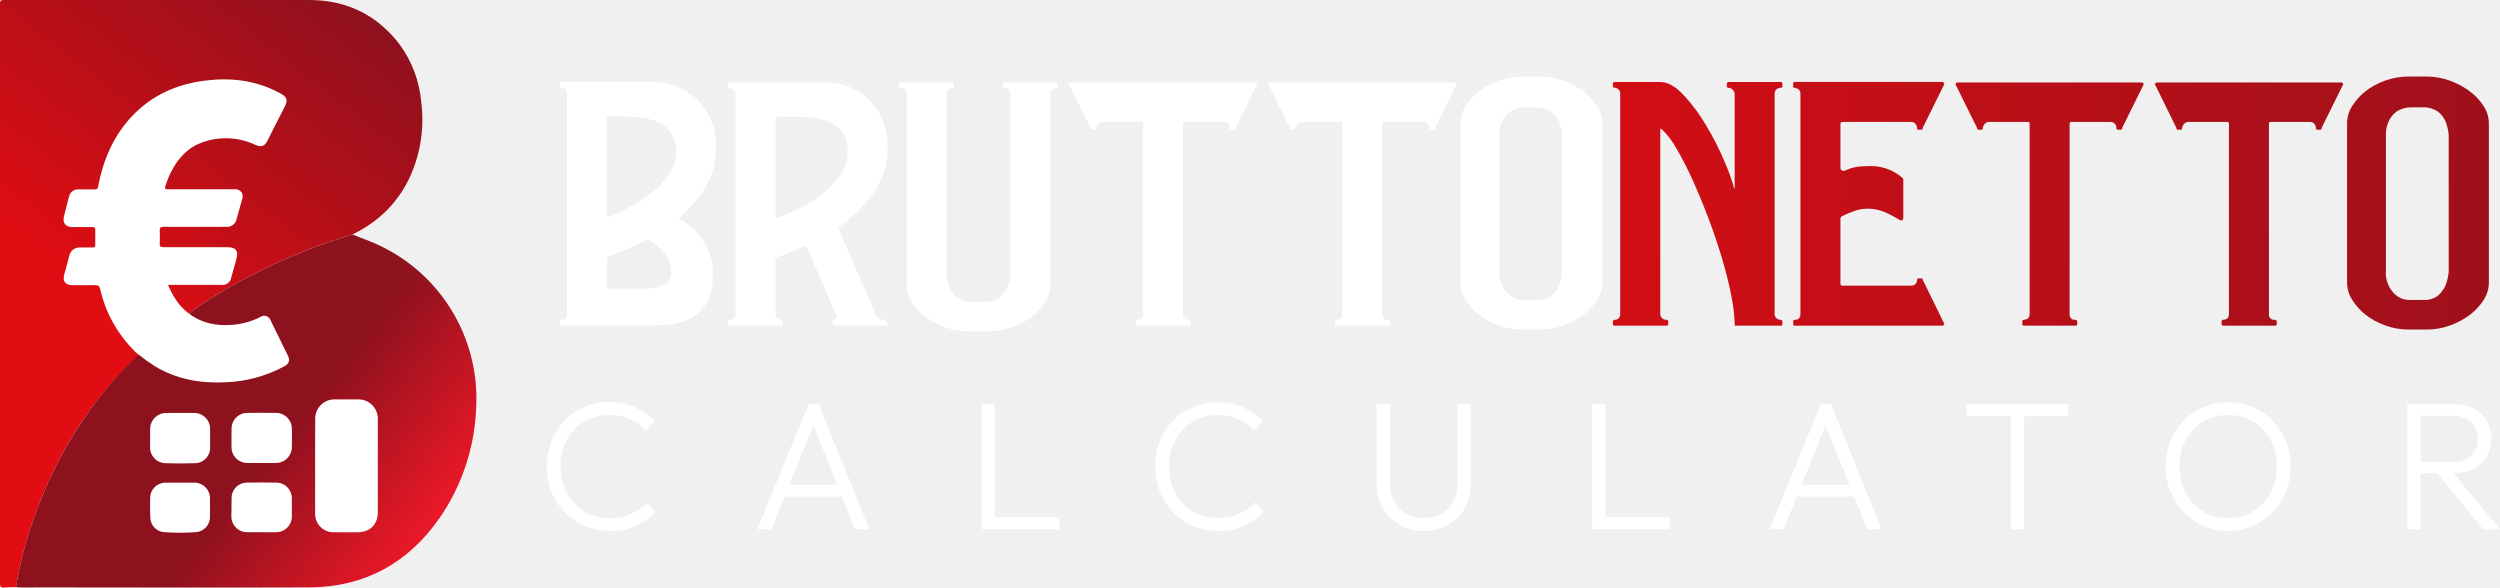
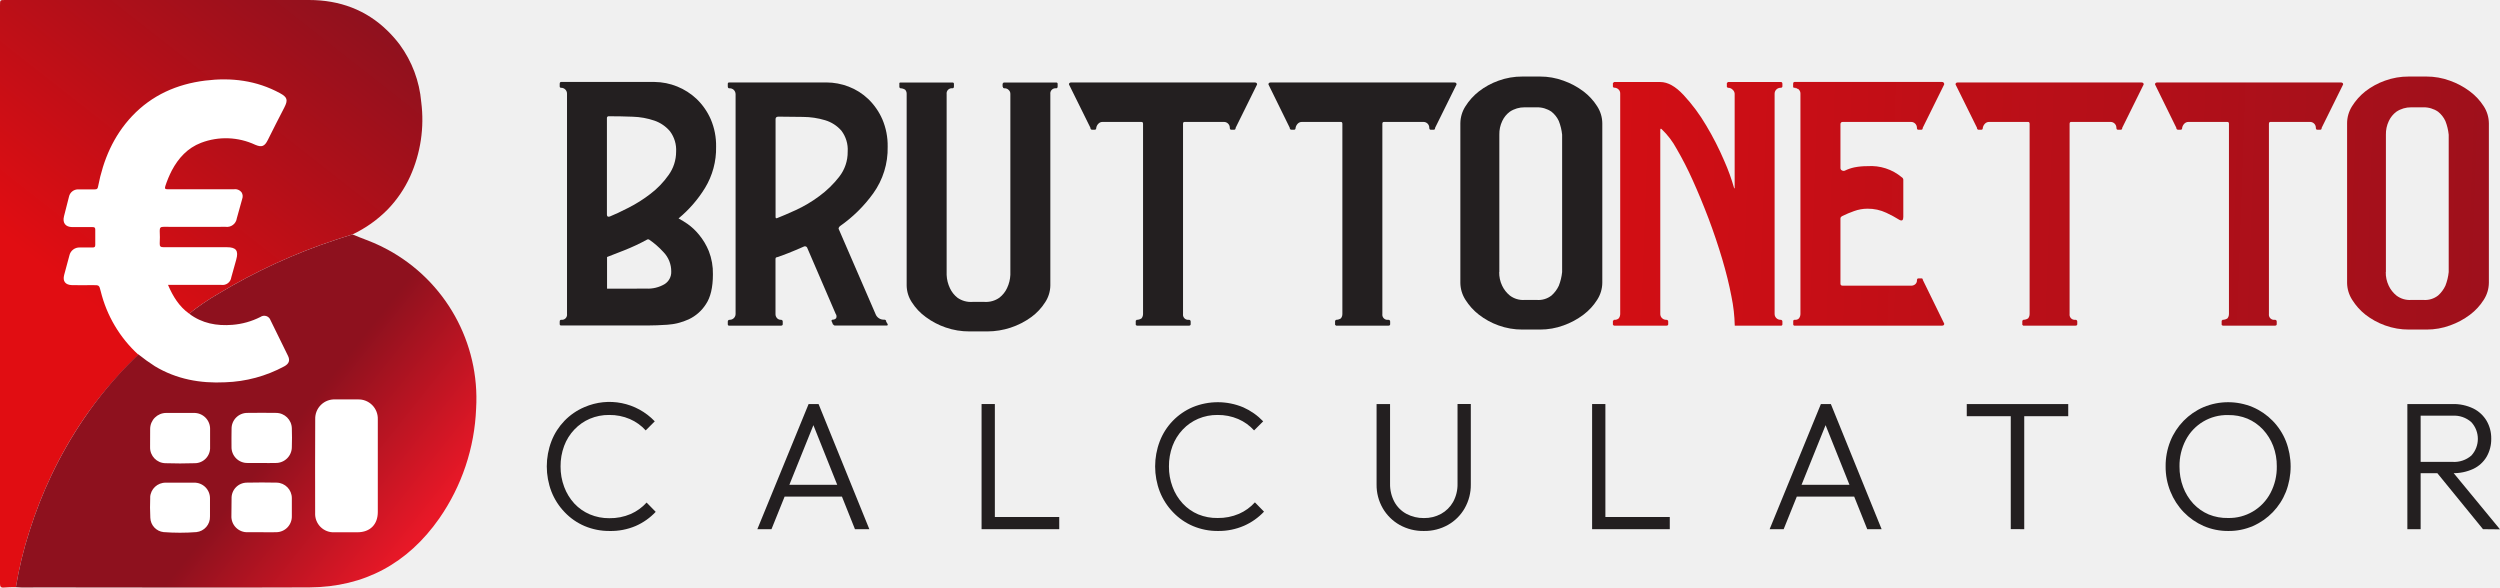
<svg xmlns="http://www.w3.org/2000/svg" xmlns:xlink="http://www.w3.org/1999/xlink" viewBox="0 0 752.9 176.91">
  <defs>
-     <style>.cls-1{fill:#fff;}.cls-2{fill:url(#linear-gradient);}.cls-3{fill:url(#linear-gradient-2);}.cls-4{fill:url(#linear-gradient-3);}.cls-5{fill:url(#linear-gradient-4);}.cls-6{fill:url(#linear-gradient-5);}.cls-7{fill:url(#linear-gradient-6);}.cls-8{fill:url(#linear-gradient-7);}</style>
+     <style>.cls-1{fill:#fff;}.cls-2{fill:url(#linear-gradient);}.cls-3{fill:url(#linear-gradient-2);}.cls-4{fill:#231f20;}.cls-5{fill:url(#linear-gradient-3);}.cls-6{fill:url(#linear-gradient-4);}.cls-7{fill:url(#linear-gradient-5);}.cls-8{fill:url(#linear-gradient-6);}.cls-9{fill:url(#linear-gradient-7);}</style>
    <linearGradient id="linear-gradient" x1="-7.83" y1="116.3" x2="119.14" y2="-45.47" gradientUnits="userSpaceOnUse">
      <stop offset="0.2" stop-color="#e10d12" />
      <stop offset="0.79" stop-color="#8e111e" />
    </linearGradient>
    <linearGradient id="linear-gradient-2" x1="141.98" y1="189.97" x2="22.58" y2="95.17" gradientUnits="userSpaceOnUse">
      <stop offset="0.2" stop-color="#e81827" />
      <stop offset="0.53" stop-color="#8e111e" />
    </linearGradient>
    <linearGradient id="linear-gradient-3" x1="269.35" y1="52.83" x2="982.15" y2="78.03" xlink:href="#linear-gradient" />
    <linearGradient id="linear-gradient-4" x1="269.41" y1="51.01" x2="982.21" y2="76.21" xlink:href="#linear-gradient" />
    <linearGradient id="linear-gradient-5" x1="269.49" y1="48.81" x2="982.29" y2="74.01" xlink:href="#linear-gradient" />
    <linearGradient id="linear-gradient-6" x1="269.57" y1="46.69" x2="982.37" y2="71.89" xlink:href="#linear-gradient" />
    <linearGradient id="linear-gradient-7" x1="269.63" y1="44.95" x2="982.43" y2="70.15" xlink:href="#linear-gradient" />
  </defs>
  <g id="Layer_2" data-name="Layer 2">
    <g id="Layer_1-2" data-name="Layer 1">
      <path class="cls-1" d="M116.66,9.29V63.18a36.94,36.94,0,0,1-10.5,7.42c2.78,1.18,5.65,2.12,8.37,3.44.73.35,1.43.71,2.13,1.09v91.55H15.6V9.29Z" />
      <path class="cls-2" d="M123.53,53.12a35.43,35.43,0,0,1-6.87,10.06,36.94,36.94,0,0,1-10.5,7.42c-1.71.54-3.43,1.06-5.13,1.64A173.28,173.28,0,0,0,65.76,88.46a71.94,71.94,0,0,0-8.8,6c-3-2.15-4.87-5.16-6.36-8.66h1.06q7.53,0,15,0a2.65,2.65,0,0,0,3-2.29c.49-1.77,1-3.53,1.48-5.3.76-2.7,0-3.76-2.8-3.76-6.36,0-12.72,0-19.07,0-.92,0-1.21-.25-1.17-1.14a34.23,34.23,0,0,0,0-3.79c0-.93.22-1.22,1.19-1.21,6.21.05,12.41,0,18.62,0a3,3,0,0,0,3.41-2.57c.54-1.95,1.07-3.91,1.63-5.86A2.25,2.25,0,0,0,72.8,58,2.45,2.45,0,0,0,70.43,57c-6.63,0-13.26,0-19.88,0-.86,0-1-.19-.75-1a32.6,32.6,0,0,1,1.94-4.65c2-3.76,4.75-6.78,8.81-8.34a20.91,20.91,0,0,1,16.31.59c1.93.83,2.83.5,3.77-1.39,1.65-3.29,3.29-6.57,5-9.84,1.16-2.26.91-3.11-1.33-4.32-7.07-3.84-14.64-4.76-22.51-3.78-8.52,1.07-16,4.36-22,10.68-5.65,6-8.71,13.23-10.25,21.2-.12.67-.32.9-1,.88-1.64,0-3.29,0-4.94,0a2.8,2.8,0,0,0-2.83,2.23q-.77,2.94-1.5,5.89c-.5,2,.47,3.23,2.51,3.24s4.06,0,6.09,0c.57,0,.83.13.82.76,0,1.53,0,3.06,0,4.59,0,.61-.19.8-.79.79-1.3,0-2.6,0-3.9,0a3.07,3.07,0,0,0-3.1,2.41q-.81,2.92-1.58,5.87c-.5,1.91.38,3,2.37,3.06s4.22,0,6.32,0c1.86,0,1.86,0,2.32,1.83a38.17,38.17,0,0,0,11.39,19.16l-1.16,1.1A118.11,118.11,0,0,0,25.2,126.16a128.11,128.11,0,0,0-9.6,16.72,130.81,130.81,0,0,0-6.7,17,114.58,114.58,0,0,0-4.11,16.94c-1.23,0-2.45,0-3.67.12C.18,177,0,176.62,0,175.75c0-8.47,0-16.94,0-25.4V1.63C0,0,0,0,1.57,0c30.49,0,61-.09,91.48,0,9.26,0,17.25,3,23.61,9.22h0a37.83,37.83,0,0,1,3.71,4.2,34.18,34.18,0,0,1,6.49,17.31A41.62,41.62,0,0,1,123.53,53.12Z" />
      <path class="cls-3" d="M116.66,75.13c-.7-.38-1.4-.74-2.13-1.09-2.72-1.32-5.59-2.26-8.37-3.44-1.71.54-3.43,1.06-5.13,1.64A173.28,173.28,0,0,0,65.76,88.46a71.94,71.94,0,0,0-8.8,6c3.87,2.94,8.3,3.74,13,3.37a22.59,22.59,0,0,0,8.46-2.37,2,2,0,0,1,3.06,1q2.66,5.34,5.26,10.72c.66,1.37.3,2.36-1.11,3.14a40.2,40.2,0,0,1-17.81,4.81c-7.51.37-14.65-.91-21.18-4.84a55.6,55.6,0,0,1-4.94-3.55l-1.16,1.1A118.11,118.11,0,0,0,25.2,126.16a128.11,128.11,0,0,0-9.6,16.72,130.81,130.81,0,0,0-6.7,17,114.58,114.58,0,0,0-4.11,16.94c2.14.19,4.28.08,6.42.08,27.31,0,54.62.11,81.93,0,16.57-.09,29.67-7.22,39.15-20.77a62.22,62.22,0,0,0,11.1-33.1A51,51,0,0,0,116.66,75.13ZM69.74,150.18a4.64,4.64,0,0,1,4.63-4.83c3-.07,6-.06,8.95,0A4.67,4.67,0,0,1,87.89,150c0,1.8,0,3.6,0,5.4a4.73,4.73,0,0,1-4.73,4.88c-1.49.07-3,0-4.47,0v0c-1.34,0-2.68,0-4,0a4.74,4.74,0,0,1-5-5C69.72,153.62,69.72,151.9,69.74,150.18Zm25.19-23.94a5.77,5.77,0,0,1,6.07-5.95q3.39,0,6.78,0a5.8,5.8,0,0,1,6,6c0,4.67,0,9.34,0,14h0c0,4.63,0,9.27,0,13.9,0,3.78-2.34,6.09-6.09,6.11-2.3,0-4.6,0-6.9,0a5.54,5.54,0,0,1-5.88-5.83Q94.87,140.38,94.93,126.24Zm-25.19,2.93a4.73,4.73,0,0,1,4.8-4.82q4.3-.06,8.61,0A4.76,4.76,0,0,1,87.89,129c.07,1.88.06,3.76,0,5.63a4.8,4.8,0,0,1-4.86,4.8c-1.46.06-2.91,0-4.37,0h-4a4.75,4.75,0,0,1-4.94-4.9C69.71,132.77,69.7,131,69.74,129.17Zm-24.52,0a4.84,4.84,0,0,1,4.85-4.81c1.38,0,2.76,0,4.14,0h4.14a4.79,4.79,0,0,1,4.92,5q0,2.64,0,5.28a4.62,4.62,0,0,1-4.61,4.86c-2.95.1-5.9.1-8.85,0a4.71,4.71,0,0,1-4.61-4.78C45.18,132.84,45.19,131,45.22,129.16Zm0,20.59a4.64,4.64,0,0,1,4.71-4.4c1.45,0,2.91,0,4.36,0h4.13a4.69,4.69,0,0,1,4.82,4.76c0,1.8,0,3.6,0,5.4a4.58,4.58,0,0,1-4.11,4.73,64.91,64.91,0,0,1-9.86,0,4.48,4.48,0,0,1-4-4.31C45.16,153.88,45.16,151.81,45.24,149.75Z" />
-       <path class="cls-1" d="M204.35,65.78A29.85,29.85,0,0,1,207,67.4a17.36,17.36,0,0,1,3.47,3.23,19,19,0,0,1,3,5,18.17,18.17,0,0,1,1.23,7q0,5.88-2.12,9a12.36,12.36,0,0,1-5.19,4.55,18.35,18.35,0,0,1-6.43,1.62c-2.24.14-4.18.22-5.84.22H169a.39.39,0,0,1-.44-.44V96.9c0-.39.15-.59.44-.59a1.55,1.55,0,0,0,1.76-1.76V28.21a1.71,1.71,0,0,0-.51-1.25,1.73,1.73,0,0,0-1.25-.52.39.39,0,0,1-.44-.44v-.73c0-.39.15-.59.44-.59H197.1a18.78,18.78,0,0,1,12.71,5.14,19.11,19.11,0,0,1,4.24,6.09,20.18,20.18,0,0,1,1.61,8.3,23,23,0,0,1-3.34,12.4A37,37,0,0,1,204.35,65.78Zm-21.57-1.17c0,.59.29.78.88.59q2.21-.89,5.65-2.65a41.85,41.85,0,0,0,6.6-4.18,25.8,25.8,0,0,0,5.44-5.65,12,12,0,0,0,2.27-7,9.37,9.37,0,0,0-1.83-6.16,10.65,10.65,0,0,0-4.7-3.23,22.15,22.15,0,0,0-6.53-1.18q-3.67-.14-7.2-.14a.51.51,0,0,0-.58.58Zm11.89,22.31a9.92,9.92,0,0,0,5.43-1.32,4.26,4.26,0,0,0,2.05-3.82,8.28,8.28,0,0,0-2.35-5.87,24.69,24.69,0,0,0-4.4-3.82H195a60.75,60.75,0,0,1-7.05,3.31l-5.13,2v9.54Z" />
-       <path class="cls-1" d="M267.33,44.21a23.18,23.18,0,0,1-4.33,14,41.83,41.83,0,0,1-10.06,9.91c-.39.39-.49.74-.29,1l11,25.39a2.64,2.64,0,0,0,2.64,1.76.52.52,0,0,1,.59.59l.44.74c.09.29,0,.44-.3.44H251.4a.43.43,0,0,1-.3-.15l-.14-.15c-.1,0-.15,0-.15-.14l-.29-.74a.4.4,0,0,1-.15-.29l.3-.3h.14a1.36,1.36,0,0,0,1-.44,1.28,1.28,0,0,0-.14-1.32l-8.62-20a.75.75,0,0,0-.88-.29q-2.64,1.17-4.75,2c-1.41.54-2.56,1-3.43,1.25-.3,0-.44.19-.44.58V94.55A1.75,1.75,0,0,0,234,95.8a1.48,1.48,0,0,0,1.14.51.52.52,0,0,1,.59.59v.74c0,.29-.2.44-.59.44H219.62a.39.39,0,0,1-.44-.44V96.9a.52.52,0,0,1,.59-.59,1.76,1.76,0,0,0,1.76-1.76V28.35a1.83,1.83,0,0,0-.59-1.32,1.8,1.8,0,0,0-1.32-.44c-.29,0-.44-.19-.44-.59v-.73a.39.39,0,0,1,.44-.44h29.29a18.65,18.65,0,0,1,6.65,1.25,17.62,17.62,0,0,1,5.92,3.74,19.11,19.11,0,0,1,4.24,6.09A20.18,20.18,0,0,1,267.33,44.21ZM233.57,65.34c0,.4.19.49.58.3,1.26-.49,3.09-1.27,5.47-2.35a39.16,39.16,0,0,0,7.07-4.19,30.11,30.11,0,0,0,6.05-5.87,12,12,0,0,0,2.55-7.56,9.42,9.42,0,0,0-1.89-6.31,10.49,10.49,0,0,0-4.89-3.15,23.43,23.43,0,0,0-6.7-1c-2.48,0-4.94-.08-7.36-.08-.59,0-.88.25-.88.74Z" />
-       <path class="cls-1" d="M270.85,26.3V25a.4.4,0,0,1,.29-.15h15.71a.39.39,0,0,1,.44.44V26c0,.4-.15.59-.44.59a1.55,1.55,0,0,0-1.76,1.76V82.81a10.24,10.24,0,0,0,1,4,7.85,7.85,0,0,0,2.28,2.87,7,7,0,0,0,4.48,1.24h3.67A7,7,0,0,0,301,89.64a7.85,7.85,0,0,0,2.28-2.87,10.24,10.24,0,0,0,1-4V28.35a1.55,1.55,0,0,0-.58-1.32,1.62,1.62,0,0,0-1.18-.44h-.14l-.3-.15V26.3c0-.1,0-.15-.07-.15s-.07,0-.07-.15v-.73c0-.1,0-.15.14-.15V25a.43.43,0,0,1,.3-.15h15.7a.39.39,0,0,1,.44.44V26c0,.4-.14.59-.44.59a1.56,1.56,0,0,0-1.76,1.76V86a9.38,9.38,0,0,1-1.54,5,16.33,16.33,0,0,1-4.18,4.48,22.57,22.57,0,0,1-13.21,4.33H292a21.56,21.56,0,0,1-7.19-1.18,21.93,21.93,0,0,1-6-3.15A16.33,16.33,0,0,1,274.59,91a9.38,9.38,0,0,1-1.54-5V28.35a1.81,1.81,0,0,0-.44-1.32,2.67,2.67,0,0,0-1.32-.44h-.15l-.15-.15Z" />
-       <path class="cls-1" d="M328.39,38.48l-6.46-13.06c0-.39.24-.59.73-.59h55.19c.49,0,.74.2.74.59l-6.46,13.06c0,.39-.15.59-.44.59h-.88c-.3,0-.44-.2-.44-.59a1.73,1.73,0,0,0-.52-1.25,1.7,1.7,0,0,0-1.24-.51H356.72c-.3,0-.44.2-.44.59V94.55A1.55,1.55,0,0,0,358,96.31a.52.52,0,0,1,.58.59v.74c0,.29-.19.44-.58.44H342.33l-.15-.15c-.09,0-.14-.05-.14-.15V96.61l.29-.3h.15a2.57,2.57,0,0,0,1.32-.44,2.16,2.16,0,0,0,.44-1.32V37.31c0-.39-.15-.59-.44-.59H332.06a1.69,1.69,0,0,0-1.25.51,2.31,2.31,0,0,0-.66,1.25c0,.39-.15.59-.44.59H329A.52.52,0,0,1,328.39,38.48Z" />
-       <path class="cls-1" d="M388.42,38.48,382,25.42c0-.39.25-.59.74-.59h55.19c.49,0,.73.2.73.59l-6.46,13.06c0,.39-.14.59-.44.59h-.88c-.29,0-.44-.2-.44-.59a1.74,1.74,0,0,0-1.76-1.76H416.75c-.29,0-.44.2-.44.59V94.55a1.55,1.55,0,0,0,1.76,1.76.52.52,0,0,1,.59.59v.74c0,.29-.2.44-.59.44h-15.7l-.15-.15a.13.13,0,0,1-.15-.15V96.61l.3-.3h.14a2.57,2.57,0,0,0,1.32-.44,2.1,2.1,0,0,0,.44-1.32V37.31c0-.39-.14-.59-.44-.59H392.09a1.71,1.71,0,0,0-1.25.51,2.45,2.45,0,0,0-.66,1.25c0,.39-.14.59-.44.59H389A.52.52,0,0,1,388.42,38.48Z" />
-       <path class="cls-1" d="M458.5,99.25A20.79,20.79,0,0,1,451.28,98a21.34,21.34,0,0,1-5.89-3.23,17.39,17.39,0,0,1-4.05-4.47,9.66,9.66,0,0,1-1.54-5.14v-48A9.66,9.66,0,0,1,441.34,32a17.59,17.59,0,0,1,4.05-4.48,21.32,21.32,0,0,1,5.89-3.22,20.79,20.79,0,0,1,7.22-1.25h5.3a20.32,20.32,0,0,1,7.07,1.25,22.42,22.42,0,0,1,6,3.22A17,17,0,0,1,481,32a9.59,9.59,0,0,1,1.55,5.14v48A9.59,9.59,0,0,1,481,90.3a16.82,16.82,0,0,1-4.12,4.47,22.44,22.44,0,0,1-6,3.23,20.32,20.32,0,0,1-7.07,1.25h-5.3Zm-7-17.34a9.09,9.09,0,0,0,.88,4.12A8.49,8.49,0,0,0,454.7,89a6.61,6.61,0,0,0,4.47,1.33h3.67A6.37,6.37,0,0,0,467.25,89a9,9,0,0,0,2.2-2.94,15.63,15.63,0,0,0,1-4.12V40.56a15.53,15.53,0,0,0-1-4.12,7.7,7.7,0,0,0-2.2-2.8,7.57,7.57,0,0,0-4.41-1.32h-3.67a7.88,7.88,0,0,0-4.47,1.32,7.33,7.33,0,0,0-2.28,2.8,9.06,9.06,0,0,0-.88,4.12V81.91Z" />
-       <path class="cls-4" d="M485.89,97.93l-.15-.15V96.61h.15c0-.2.09-.3.29-.3a1.76,1.76,0,0,0,1.32-.44,2.16,2.16,0,0,0,.44-1.32V28.21A1.61,1.61,0,0,0,487.5,27a1.83,1.83,0,0,0-1.32-.59c-.2,0-.29,0-.29-.14l-.15-.15V25h.15c0-.2.09-.3.29-.3H500q3.38,0,7,3.89a52.8,52.8,0,0,1,6.83,9.18,88.27,88.27,0,0,1,5.43,10.64,60.93,60.93,0,0,1,3,8.29h.15V28.21a1.71,1.71,0,0,0-.59-1.18,1.83,1.83,0,0,0-1.32-.59c-.2,0-.3,0-.3-.14s-.14-.05-.14-.15V25l.14-.15c.1,0,.15,0,.15-.07s0-.08.15-.08h15.85c.29,0,.44.2.44.59V26c0,.3-.2.44-.59.44a1.78,1.78,0,0,0-1.76,1.77V94.55a1.76,1.76,0,0,0,1.76,1.76.52.52,0,0,1,.59.59v.74a.39.39,0,0,1-.44.44H522.44a48.18,48.18,0,0,0-1-8.81q-1-5.28-2.79-11.3t-4.11-12.19q-2.35-6.16-4.77-11.52a99.54,99.54,0,0,0-4.85-9.47,23.73,23.73,0,0,0-4.47-5.87c-.3-.29-.44-.19-.44.29V94.55a1.68,1.68,0,0,0,.52,1.25,1.77,1.77,0,0,0,1.28.51.52.52,0,0,1,.59.59v.74c0,.29-.2.44-.59.44h-15.6C486,98.08,485.89,98,485.89,97.93Z" />
-       <path class="cls-5" d="M540.05,97.64v-.89a.39.39,0,0,1,.44-.44h.29a1.39,1.39,0,0,0,1-.44,2.16,2.16,0,0,0,.44-1.32V28.21a1.61,1.61,0,0,0-.44-1.18l-.15-.15-.14-.14h-.3v-.15h-.44v-.15h-.29c-.29,0-.44-.09-.44-.29v-.88c0-.39.15-.59.44-.59h44.33a.65.65,0,0,1,.73.74l-6.46,13.06c0,.39-.14.59-.44.59h-.88c-.29,0-.44-.2-.44-.59a1.74,1.74,0,0,0-1.76-1.76H555a.64.64,0,0,0-.73.73V50.52a.8.8,0,0,0,.43.8,1.09,1.09,0,0,0,.88.08,12.24,12.24,0,0,1,2.91-1,19.63,19.63,0,0,1,3.93-.36,14.47,14.47,0,0,1,10.35,3.37.87.87,0,0,1,.43.74V65.34c0,1-.39,1.28-1.16.88a35.38,35.38,0,0,0-3.94-2.13,13,13,0,0,0-5.68-1.24,11.86,11.86,0,0,0-4.07.73,30.88,30.88,0,0,0-3.5,1.47c-.39.2-.58.44-.58.73V85.45c0,.39.24.59.73.59h20.55a1.87,1.87,0,0,0,1.25-.44,1.47,1.47,0,0,0,.51-1.18c0-.38.15-.58.44-.58h.88a.38.38,0,0,1,.44.44l6.46,13.21c0,.39-.24.59-.73.59H540.49A.39.39,0,0,1,540.05,97.64Z" />
-       <path class="cls-6" d="M595.39,38.48l-6.46-13.06c0-.39.24-.59.73-.59h55.19c.49,0,.74.2.74.59l-6.46,13.06c0,.39-.15.59-.44.59h-.88c-.3,0-.44-.2-.44-.59a1.76,1.76,0,0,0-1.76-1.76H623.72c-.3,0-.44.2-.44.59V94.55A1.55,1.55,0,0,0,625,96.31a.52.52,0,0,1,.59.59v.74c0,.29-.2.44-.59.44H609.33l-.15-.15c-.09,0-.14-.05-.14-.15V96.61l.29-.3h.15a2.57,2.57,0,0,0,1.32-.44,2.16,2.16,0,0,0,.44-1.32V37.31c0-.39-.15-.59-.44-.59H599.06a1.71,1.71,0,0,0-1.25.51,2.31,2.31,0,0,0-.66,1.25c0,.39-.15.59-.44.59H596A.52.52,0,0,1,595.39,38.48Z" />
-       <path class="cls-7" d="M655.42,38.48,649,25.42c0-.39.25-.59.74-.59h55.19c.49,0,.73.2.73.59l-6.46,13.06c0,.39-.14.59-.44.59h-.88c-.29,0-.44-.2-.44-.59a1.74,1.74,0,0,0-1.76-1.76H683.75c-.29,0-.44.2-.44.59V94.55a1.55,1.55,0,0,0,1.76,1.76.52.52,0,0,1,.59.59v.74c0,.29-.2.44-.59.44h-15.7l-.15-.15a.13.13,0,0,1-.15-.15V96.61l.3-.3h.14a2.57,2.57,0,0,0,1.32-.44,2.1,2.1,0,0,0,.44-1.32V37.31c0-.39-.14-.59-.44-.59H659.09a1.72,1.72,0,0,0-1.25.51,2.45,2.45,0,0,0-.66,1.25c0,.39-.14.59-.44.59H656A.52.52,0,0,1,655.42,38.48Z" />
-       <path class="cls-8" d="M725.5,99.25A20.79,20.79,0,0,1,718.28,98a21.34,21.34,0,0,1-5.89-3.23,17.39,17.39,0,0,1-4-4.47,9.66,9.66,0,0,1-1.54-5.14v-48A9.66,9.66,0,0,1,708.34,32a17.59,17.59,0,0,1,4-4.48,21.32,21.32,0,0,1,5.89-3.22,20.79,20.79,0,0,1,7.22-1.25h5.3a20.32,20.32,0,0,1,7.07,1.25,22.42,22.42,0,0,1,6,3.22A17,17,0,0,1,748,32a9.59,9.59,0,0,1,1.55,5.14v48A9.59,9.59,0,0,1,748,90.3a16.82,16.82,0,0,1-4.12,4.47,22.44,22.44,0,0,1-6,3.23,20.32,20.32,0,0,1-7.07,1.25h-5.3Zm-7-17.34a9.09,9.09,0,0,0,.88,4.12A8.49,8.49,0,0,0,721.7,89a6.61,6.61,0,0,0,4.47,1.33h3.67A6.37,6.37,0,0,0,734.25,89a9,9,0,0,0,2.2-2.94,15.63,15.63,0,0,0,1-4.12V40.56a15.53,15.53,0,0,0-1-4.12,7.7,7.7,0,0,0-2.2-2.8,7.57,7.57,0,0,0-4.41-1.32h-3.67a7.88,7.88,0,0,0-4.47,1.32,7.33,7.33,0,0,0-2.28,2.8,9.06,9.06,0,0,0-.88,4.12V81.91Z" />
-       <path class="cls-1" d="M183.6,159.91a19,19,0,0,1-7.53-1.48,17.93,17.93,0,0,1-6-4.16,18.84,18.84,0,0,1-4-6.22,21.25,21.25,0,0,1,0-15.17A18.3,18.3,0,0,1,176,122.61a18.87,18.87,0,0,1,21.19,4.28l-2.73,2.73a13.91,13.91,0,0,0-4.77-3.42,15.31,15.31,0,0,0-6.24-1.23,14.49,14.49,0,0,0-5.84,1.15,14,14,0,0,0-4.65,3.26,14.41,14.41,0,0,0-3.07,4.93,17.29,17.29,0,0,0-1.07,6.16,17.1,17.1,0,0,0,1.1,6.19,15.22,15.22,0,0,0,3.06,5,13.7,13.7,0,0,0,4.66,3.25,14.66,14.66,0,0,0,5.86,1.15,15.65,15.65,0,0,0,6.44-1.26,14.14,14.14,0,0,0,4.79-3.45l2.74,2.8a18.42,18.42,0,0,1-6,4.24A19,19,0,0,1,183.6,159.91Z" />
-       <path class="cls-1" d="M228.08,159.37l15.44-37.69h3l15.29,37.69h-4.33l-13.31-33.31h1.59l-13.42,33.31Zm7.06-9.81V146h19.72v3.56Z" />
-       <path class="cls-1" d="M295.61,159.37V121.68h4v37.69Zm2.63,0V155.7H319v3.67Z" />
-       <path class="cls-1" d="M366.81,159.91a19,19,0,0,1-7.53-1.48,18,18,0,0,1-6-4.16,18.84,18.84,0,0,1-4-6.22,21.25,21.25,0,0,1,0-15.17,18.3,18.3,0,0,1,9.94-10.27,19.88,19.88,0,0,1,15.2.06,19,19,0,0,1,6,4.22l-2.74,2.73a13.91,13.91,0,0,0-4.77-3.42,15.31,15.31,0,0,0-6.24-1.23,14.44,14.44,0,0,0-5.83,1.15,13.93,13.93,0,0,0-4.66,3.26,14.56,14.56,0,0,0-3.07,4.93,17.29,17.29,0,0,0-1.07,6.16,17.1,17.1,0,0,0,1.1,6.19,15.07,15.07,0,0,0,3.07,5,13.57,13.57,0,0,0,4.65,3.25A14.69,14.69,0,0,0,366.7,156a15.65,15.65,0,0,0,6.44-1.26,14,14,0,0,0,4.79-3.45l2.74,2.8a18.49,18.49,0,0,1-6,4.24A19.09,19.09,0,0,1,366.81,159.91Z" />
-       <path class="cls-1" d="M428.81,159.91a14.5,14.5,0,0,1-7.31-1.83,13.6,13.6,0,0,1-5.06-5,14,14,0,0,1-1.87-7.2V121.68h4.06v23.94a11.22,11.22,0,0,0,1.31,5.53,9,9,0,0,0,3.64,3.61,10.84,10.84,0,0,0,5.23,1.26,10.48,10.48,0,0,0,5.18-1.26,9.36,9.36,0,0,0,3.62-3.58,10.89,10.89,0,0,0,1.34-5.51v-24h4v24.21a14.13,14.13,0,0,1-1.84,7.18,13.39,13.39,0,0,1-5,5A14.34,14.34,0,0,1,428.81,159.91Z" />
-       <path class="cls-1" d="M479.48,159.37V121.68h4v37.69Zm2.63,0V155.7h20.76v3.67Z" />
-       <path class="cls-1" d="M532.94,159.37l15.44-37.69h3l15.29,37.69h-4.33L549,126.06h1.59l-13.42,33.31Zm7.06-9.81V146h19.72v3.56Z" />
-       <path class="cls-1" d="M592.31,125.35v-3.67h30.56v3.67Zm13.25,34V122.72h4.06v36.65Z" />
-       <path class="cls-1" d="M671.07,159.91a18.29,18.29,0,0,1-7.42-1.5,18.87,18.87,0,0,1-6-4.17,19.28,19.28,0,0,1-4-6.19,19.68,19.68,0,0,1-1.45-7.58,20,20,0,0,1,1.42-7.61,18.78,18.78,0,0,1,10-10.25,19.26,19.26,0,0,1,14.81,0,18.66,18.66,0,0,1,10,10.27,21.13,21.13,0,0,1,0,15.23,18.81,18.81,0,0,1-9.91,10.3A18.13,18.13,0,0,1,671.07,159.91ZM671,156a14.07,14.07,0,0,0,12.79-7.55,16.62,16.62,0,0,0,1.89-8,16.86,16.86,0,0,0-1.09-6.16,15.38,15.38,0,0,0-3.07-4.93,13.81,13.81,0,0,0-4.63-3.26A14.6,14.6,0,0,0,671,125a14,14,0,0,0-12.73,7.5,16.62,16.62,0,0,0-1.89,8,17.1,17.1,0,0,0,1.09,6.19,15.24,15.24,0,0,0,3.07,5,13.7,13.7,0,0,0,4.66,3.25A14.51,14.51,0,0,0,671,156Z" />
-       <path class="cls-1" d="M725,159.37V121.68h4v37.69Zm2.57-16.87v-3.4h11a7.9,7.9,0,0,0,5.69-1.89,7.43,7.43,0,0,0,0-10.08,7.78,7.78,0,0,0-5.69-1.94h-11v-3.51h11a13.74,13.74,0,0,1,6.29,1.34,9.65,9.65,0,0,1,4,3.7,10.34,10.34,0,0,1,1.4,5.37,10.56,10.56,0,0,1-1.4,5.48,9.27,9.27,0,0,1-4,3.64,14.14,14.14,0,0,1-6.29,1.29Zm20.21,16.87L733.62,142l3.89-1.26,15.39,18.68Z" />
+       <path class="cls-4" d="M204.35,65.78A29.85,29.85,0,0,1,207,67.4a17.36,17.36,0,0,1,3.47,3.23,19,19,0,0,1,3,5,18.17,18.17,0,0,1,1.23,7q0,5.88-2.12,9a12.36,12.36,0,0,1-5.19,4.55,18.35,18.35,0,0,1-6.43,1.62c-2.24.14-4.18.22-5.84.22H169a.39.39,0,0,1-.44-.44V96.9c0-.39.15-.59.44-.59a1.55,1.55,0,0,0,1.76-1.76V28.21a1.71,1.71,0,0,0-.51-1.25,1.73,1.73,0,0,0-1.25-.52.39.39,0,0,1-.44-.44v-.73c0-.39.15-.59.44-.59H197.1a18.78,18.78,0,0,1,12.71,5.14,19.11,19.11,0,0,1,4.24,6.09,20.18,20.18,0,0,1,1.61,8.3,23,23,0,0,1-3.34,12.4A37,37,0,0,1,204.35,65.78Zm-21.57-1.17c0,.59.29.78.88.59q2.21-.89,5.65-2.65a41.85,41.85,0,0,0,6.6-4.18,25.8,25.8,0,0,0,5.44-5.65,12,12,0,0,0,2.27-7,9.37,9.37,0,0,0-1.83-6.16,10.65,10.65,0,0,0-4.7-3.23,22.15,22.15,0,0,0-6.53-1.18q-3.67-.14-7.2-.14a.51.51,0,0,0-.58.58Zm11.89,22.31a9.92,9.92,0,0,0,5.43-1.32,4.26,4.26,0,0,0,2.05-3.82,8.28,8.28,0,0,0-2.35-5.87,24.69,24.69,0,0,0-4.4-3.82H195a60.75,60.75,0,0,1-7.05,3.31l-5.13,2v9.54Z" />
+       <path class="cls-4" d="M267.33,44.21a23.18,23.18,0,0,1-4.33,14,41.83,41.83,0,0,1-10.06,9.91c-.39.39-.49.74-.29,1l11,25.39a2.64,2.64,0,0,0,2.64,1.76.52.52,0,0,1,.59.59l.44.74c.09.29,0,.44-.3.44H251.4a.43.43,0,0,1-.3-.15l-.14-.15c-.1,0-.15,0-.15-.14l-.29-.74a.4.4,0,0,1-.15-.29l.3-.3h.14a1.36,1.36,0,0,0,1-.44,1.28,1.28,0,0,0-.14-1.32l-8.62-20a.75.75,0,0,0-.88-.29q-2.64,1.17-4.75,2c-1.41.54-2.56,1-3.43,1.25-.3,0-.44.19-.44.58V94.55A1.75,1.75,0,0,0,234,95.8a1.48,1.48,0,0,0,1.14.51.52.52,0,0,1,.59.59v.74c0,.29-.2.44-.59.44H219.62a.39.39,0,0,1-.44-.44V96.9a.52.52,0,0,1,.59-.59,1.76,1.76,0,0,0,1.76-1.76V28.35a1.83,1.83,0,0,0-.59-1.32,1.8,1.8,0,0,0-1.32-.44c-.29,0-.44-.19-.44-.59v-.73a.39.39,0,0,1,.44-.44h29.29a18.65,18.65,0,0,1,6.65,1.25,17.62,17.62,0,0,1,5.92,3.74,19.11,19.11,0,0,1,4.24,6.09A20.18,20.18,0,0,1,267.33,44.21ZM233.57,65.34c0,.4.19.49.58.3,1.26-.49,3.09-1.27,5.47-2.35a39.16,39.16,0,0,0,7.07-4.19,30.11,30.11,0,0,0,6.05-5.87,12,12,0,0,0,2.55-7.56,9.42,9.42,0,0,0-1.89-6.31,10.49,10.49,0,0,0-4.89-3.15,23.43,23.43,0,0,0-6.7-1c-2.48,0-4.94-.08-7.36-.08-.59,0-.88.25-.88.74Z" />
+       <path class="cls-4" d="M270.85,26.3V25a.4.4,0,0,1,.29-.15h15.71a.39.39,0,0,1,.44.44V26c0,.4-.15.59-.44.59a1.55,1.55,0,0,0-1.76,1.76V82.81a10.24,10.24,0,0,0,1,4,7.85,7.85,0,0,0,2.28,2.87,7,7,0,0,0,4.48,1.24h3.67A7,7,0,0,0,301,89.64a7.85,7.85,0,0,0,2.28-2.87,10.24,10.24,0,0,0,1-4V28.35a1.55,1.55,0,0,0-.58-1.32,1.62,1.62,0,0,0-1.18-.44h-.14l-.3-.15V26.3c0-.1,0-.15-.07-.15s-.07,0-.07-.15v-.73c0-.1,0-.15.14-.15V25a.43.43,0,0,1,.3-.15h15.7a.39.39,0,0,1,.44.44V26c0,.4-.14.59-.44.59a1.56,1.56,0,0,0-1.76,1.76V86a9.38,9.38,0,0,1-1.54,5,16.33,16.33,0,0,1-4.18,4.48,22.57,22.57,0,0,1-13.21,4.33H292a21.56,21.56,0,0,1-7.19-1.18,21.93,21.93,0,0,1-6-3.15A16.33,16.33,0,0,1,274.59,91a9.38,9.38,0,0,1-1.54-5V28.35a1.81,1.81,0,0,0-.44-1.32,2.67,2.67,0,0,0-1.32-.44h-.15l-.15-.15Z" />
+       <path class="cls-4" d="M328.39,38.48l-6.46-13.06c0-.39.24-.59.73-.59h55.19c.49,0,.74.2.74.59l-6.46,13.06c0,.39-.15.59-.44.59h-.88c-.3,0-.44-.2-.44-.59a1.73,1.73,0,0,0-.52-1.25,1.7,1.7,0,0,0-1.24-.51H356.72c-.3,0-.44.2-.44.59V94.55A1.55,1.55,0,0,0,358,96.31a.52.52,0,0,1,.58.59v.74c0,.29-.19.44-.58.44H342.33l-.15-.15c-.09,0-.14-.05-.14-.15V96.61l.29-.3h.15a2.57,2.57,0,0,0,1.32-.44,2.16,2.16,0,0,0,.44-1.32V37.31c0-.39-.15-.59-.44-.59H332.06a1.69,1.69,0,0,0-1.25.51,2.31,2.31,0,0,0-.66,1.25c0,.39-.15.59-.44.59H329A.52.52,0,0,1,328.39,38.48Z" />
+       <path class="cls-4" d="M388.42,38.48,382,25.42c0-.39.25-.59.74-.59h55.19c.49,0,.73.2.73.59l-6.46,13.06c0,.39-.14.59-.44.59h-.88c-.29,0-.44-.2-.44-.59a1.74,1.74,0,0,0-1.76-1.76H416.75c-.29,0-.44.2-.44.59V94.55a1.55,1.55,0,0,0,1.76,1.76.52.52,0,0,1,.59.59v.74c0,.29-.2.44-.59.44h-15.7l-.15-.15a.13.13,0,0,1-.15-.15V96.61l.3-.3h.14a2.57,2.57,0,0,0,1.32-.44,2.1,2.1,0,0,0,.44-1.32V37.31c0-.39-.14-.59-.44-.59H392.09a1.71,1.71,0,0,0-1.25.51,2.45,2.45,0,0,0-.66,1.25c0,.39-.14.59-.44.59H389A.52.52,0,0,1,388.42,38.48Z" />
+       <path class="cls-4" d="M458.5,99.25A20.79,20.79,0,0,1,451.28,98a21.34,21.34,0,0,1-5.89-3.23,17.39,17.39,0,0,1-4.05-4.47,9.66,9.66,0,0,1-1.54-5.14v-48A9.66,9.66,0,0,1,441.34,32a17.59,17.59,0,0,1,4.05-4.48,21.32,21.32,0,0,1,5.89-3.22,20.79,20.79,0,0,1,7.22-1.25h5.3a20.32,20.32,0,0,1,7.07,1.25,22.42,22.42,0,0,1,6,3.22A17,17,0,0,1,481,32a9.59,9.59,0,0,1,1.55,5.14v48A9.59,9.59,0,0,1,481,90.3a16.82,16.82,0,0,1-4.12,4.47,22.44,22.44,0,0,1-6,3.23,20.32,20.32,0,0,1-7.07,1.25h-5.3Zm-7-17.34a9.09,9.09,0,0,0,.88,4.12A8.49,8.49,0,0,0,454.7,89a6.61,6.61,0,0,0,4.47,1.33h3.67A6.37,6.37,0,0,0,467.25,89a9,9,0,0,0,2.2-2.94,15.63,15.63,0,0,0,1-4.12V40.56a15.53,15.53,0,0,0-1-4.12,7.7,7.7,0,0,0-2.2-2.8,7.57,7.57,0,0,0-4.41-1.32h-3.67a7.88,7.88,0,0,0-4.47,1.32,7.33,7.33,0,0,0-2.28,2.8,9.06,9.06,0,0,0-.88,4.12V81.91Z" />
+       <path class="cls-5" d="M485.89,97.93l-.15-.15V96.61h.15c0-.2.09-.3.29-.3a1.76,1.76,0,0,0,1.32-.44,2.16,2.16,0,0,0,.44-1.32V28.21A1.61,1.61,0,0,0,487.5,27a1.83,1.83,0,0,0-1.32-.59c-.2,0-.29,0-.29-.14l-.15-.15V25h.15c0-.2.09-.3.29-.3H500q3.38,0,7,3.89a52.8,52.8,0,0,1,6.83,9.18,88.27,88.27,0,0,1,5.43,10.64,60.93,60.93,0,0,1,3,8.29h.15V28.21a1.71,1.71,0,0,0-.59-1.18,1.83,1.83,0,0,0-1.32-.59c-.2,0-.3,0-.3-.14s-.14-.05-.14-.15V25l.14-.15c.1,0,.15,0,.15-.07s0-.08.15-.08h15.85c.29,0,.44.2.44.59V26c0,.3-.2.44-.59.44a1.78,1.78,0,0,0-1.76,1.77V94.55a1.76,1.76,0,0,0,1.76,1.76.52.52,0,0,1,.59.59v.74a.39.39,0,0,1-.44.44H522.44a48.18,48.18,0,0,0-1-8.81q-1-5.28-2.79-11.3t-4.11-12.19q-2.35-6.16-4.77-11.52a99.54,99.54,0,0,0-4.85-9.47,23.73,23.73,0,0,0-4.47-5.87c-.3-.29-.44-.19-.44.29V94.55a1.68,1.68,0,0,0,.52,1.25,1.77,1.77,0,0,0,1.28.51.52.52,0,0,1,.59.59v.74c0,.29-.2.44-.59.44h-15.6C486,98.08,485.89,98,485.89,97.93Z" />
+       <path class="cls-6" d="M540.05,97.64v-.89a.39.39,0,0,1,.44-.44h.29a1.39,1.39,0,0,0,1-.44,2.16,2.16,0,0,0,.44-1.32V28.21a1.61,1.61,0,0,0-.44-1.18l-.15-.15-.14-.14h-.3v-.15h-.44v-.15h-.29c-.29,0-.44-.09-.44-.29v-.88c0-.39.15-.59.44-.59h44.33a.65.65,0,0,1,.73.74l-6.46,13.06c0,.39-.14.59-.44.59h-.88c-.29,0-.44-.2-.44-.59a1.74,1.74,0,0,0-1.76-1.76H555a.64.64,0,0,0-.73.73V50.52a.8.8,0,0,0,.43.8,1.09,1.09,0,0,0,.88.08,12.24,12.24,0,0,1,2.91-1,19.63,19.63,0,0,1,3.93-.36,14.47,14.47,0,0,1,10.35,3.37.87.87,0,0,1,.43.74V65.34c0,1-.39,1.28-1.16.88a35.38,35.38,0,0,0-3.94-2.13,13,13,0,0,0-5.68-1.24,11.86,11.86,0,0,0-4.07.73,30.88,30.88,0,0,0-3.5,1.47c-.39.2-.58.44-.58.73V85.45c0,.39.24.59.73.59h20.55a1.87,1.87,0,0,0,1.25-.44,1.47,1.47,0,0,0,.51-1.18c0-.38.15-.58.44-.58h.88a.38.38,0,0,1,.44.44l6.46,13.21c0,.39-.24.59-.73.59H540.49A.39.39,0,0,1,540.05,97.64Z" />
+       <path class="cls-7" d="M595.39,38.48l-6.46-13.06c0-.39.24-.59.73-.59h55.19c.49,0,.74.2.74.59l-6.46,13.06c0,.39-.15.59-.44.59h-.88c-.3,0-.44-.2-.44-.59a1.76,1.76,0,0,0-1.76-1.76H623.72c-.3,0-.44.2-.44.59V94.55A1.55,1.55,0,0,0,625,96.31a.52.52,0,0,1,.59.59v.74c0,.29-.2.44-.59.44H609.33l-.15-.15c-.09,0-.14-.05-.14-.15V96.61l.29-.3h.15a2.57,2.57,0,0,0,1.32-.44,2.16,2.16,0,0,0,.44-1.32V37.31c0-.39-.15-.59-.44-.59H599.06a1.71,1.71,0,0,0-1.25.51,2.31,2.31,0,0,0-.66,1.25c0,.39-.15.59-.44.59H596A.52.52,0,0,1,595.39,38.48Z" />
+       <path class="cls-8" d="M655.42,38.48,649,25.42c0-.39.25-.59.74-.59h55.19c.49,0,.73.2.73.59l-6.46,13.06c0,.39-.14.59-.44.59h-.88c-.29,0-.44-.2-.44-.59a1.74,1.74,0,0,0-1.76-1.76H683.75c-.29,0-.44.2-.44.59V94.55a1.55,1.55,0,0,0,1.76,1.76.52.52,0,0,1,.59.59v.74c0,.29-.2.44-.59.44h-15.7l-.15-.15a.13.13,0,0,1-.15-.15V96.61l.3-.3h.14a2.57,2.57,0,0,0,1.32-.44,2.1,2.1,0,0,0,.44-1.32V37.31c0-.39-.14-.59-.44-.59H659.09a1.72,1.72,0,0,0-1.25.51,2.45,2.45,0,0,0-.66,1.25c0,.39-.14.59-.44.59H656A.52.52,0,0,1,655.42,38.48Z" />
+       <path class="cls-9" d="M725.5,99.25A20.79,20.79,0,0,1,718.28,98a21.34,21.34,0,0,1-5.89-3.23,17.39,17.39,0,0,1-4-4.47,9.66,9.66,0,0,1-1.54-5.14v-48A9.66,9.66,0,0,1,708.34,32a17.59,17.59,0,0,1,4-4.48,21.32,21.32,0,0,1,5.89-3.22,20.79,20.79,0,0,1,7.22-1.25h5.3a20.32,20.32,0,0,1,7.07,1.25,22.42,22.42,0,0,1,6,3.22A17,17,0,0,1,748,32a9.59,9.59,0,0,1,1.55,5.14v48A9.59,9.59,0,0,1,748,90.3a16.82,16.82,0,0,1-4.12,4.47,22.44,22.44,0,0,1-6,3.23,20.32,20.32,0,0,1-7.07,1.25h-5.3Zm-7-17.34a9.09,9.09,0,0,0,.88,4.12A8.49,8.49,0,0,0,721.7,89a6.61,6.61,0,0,0,4.47,1.33h3.67A6.37,6.37,0,0,0,734.25,89a9,9,0,0,0,2.2-2.94,15.63,15.63,0,0,0,1-4.12V40.56a15.53,15.53,0,0,0-1-4.12,7.7,7.7,0,0,0-2.2-2.8,7.57,7.57,0,0,0-4.41-1.32h-3.67a7.88,7.88,0,0,0-4.47,1.32,7.33,7.33,0,0,0-2.28,2.8,9.06,9.06,0,0,0-.88,4.12V81.91Z" />
+       <path class="cls-4" d="M183.6,159.91a19,19,0,0,1-7.53-1.48,17.93,17.93,0,0,1-6-4.16,18.84,18.84,0,0,1-4-6.22,21.25,21.25,0,0,1,0-15.17A18.3,18.3,0,0,1,176,122.61a18.87,18.87,0,0,1,21.19,4.28l-2.73,2.73a13.91,13.91,0,0,0-4.77-3.42,15.31,15.31,0,0,0-6.24-1.23,14.49,14.49,0,0,0-5.84,1.15,14,14,0,0,0-4.65,3.26,14.41,14.41,0,0,0-3.07,4.93,17.29,17.29,0,0,0-1.07,6.16,17.1,17.1,0,0,0,1.1,6.19,15.22,15.22,0,0,0,3.06,5,13.7,13.7,0,0,0,4.66,3.25,14.66,14.66,0,0,0,5.86,1.15,15.65,15.65,0,0,0,6.44-1.26,14.14,14.14,0,0,0,4.79-3.45l2.74,2.8a18.42,18.42,0,0,1-6,4.24A19,19,0,0,1,183.6,159.91Z" />
+       <path class="cls-4" d="M228.08,159.37l15.44-37.69h3l15.29,37.69h-4.33l-13.31-33.31h1.59l-13.42,33.31Zm7.06-9.81V146h19.72v3.56Z" />
+       <path class="cls-4" d="M295.61,159.37V121.68h4v37.69Zm2.63,0V155.7H319v3.67Z" />
+       <path class="cls-4" d="M366.81,159.91a19,19,0,0,1-7.53-1.48,18,18,0,0,1-6-4.16,18.84,18.84,0,0,1-4-6.22,21.25,21.25,0,0,1,0-15.17,18.3,18.3,0,0,1,9.94-10.27,19.88,19.88,0,0,1,15.2.06,19,19,0,0,1,6,4.22l-2.74,2.73a13.91,13.91,0,0,0-4.77-3.42,15.31,15.31,0,0,0-6.24-1.23,14.44,14.44,0,0,0-5.83,1.15,13.93,13.93,0,0,0-4.66,3.26,14.56,14.56,0,0,0-3.07,4.93,17.29,17.29,0,0,0-1.07,6.16,17.1,17.1,0,0,0,1.1,6.19,15.07,15.07,0,0,0,3.07,5,13.57,13.57,0,0,0,4.65,3.25A14.69,14.69,0,0,0,366.7,156a15.65,15.65,0,0,0,6.44-1.26,14,14,0,0,0,4.79-3.45l2.74,2.8a18.49,18.49,0,0,1-6,4.24A19.09,19.09,0,0,1,366.81,159.91Z" />
+       <path class="cls-4" d="M428.81,159.91a14.5,14.5,0,0,1-7.31-1.83,13.6,13.6,0,0,1-5.06-5,14,14,0,0,1-1.87-7.2V121.68h4.06v23.94a11.22,11.22,0,0,0,1.31,5.53,9,9,0,0,0,3.64,3.61,10.84,10.84,0,0,0,5.23,1.26,10.48,10.48,0,0,0,5.18-1.26,9.36,9.36,0,0,0,3.62-3.58,10.89,10.89,0,0,0,1.34-5.51v-24h4v24.21a14.13,14.13,0,0,1-1.84,7.18,13.39,13.39,0,0,1-5,5A14.34,14.34,0,0,1,428.81,159.91Z" />
+       <path class="cls-4" d="M479.48,159.37V121.68h4v37.69Zm2.63,0V155.7h20.76v3.67Z" />
+       <path class="cls-4" d="M532.94,159.37l15.44-37.69h3l15.29,37.69h-4.33L549,126.06h1.59l-13.42,33.31Zm7.06-9.81V146h19.72v3.56Z" />
+       <path class="cls-4" d="M592.31,125.35v-3.67h30.56v3.67Zm13.25,34V122.72h4.06v36.65Z" />
+       <path class="cls-4" d="M671.07,159.91a18.29,18.29,0,0,1-7.42-1.5,18.87,18.87,0,0,1-6-4.17,19.28,19.28,0,0,1-4-6.19,19.68,19.68,0,0,1-1.45-7.58,20,20,0,0,1,1.42-7.61,18.78,18.78,0,0,1,10-10.25,19.26,19.26,0,0,1,14.81,0,18.66,18.66,0,0,1,10,10.27,21.13,21.13,0,0,1,0,15.23,18.81,18.81,0,0,1-9.91,10.3A18.13,18.13,0,0,1,671.07,159.91ZM671,156a14.07,14.07,0,0,0,12.79-7.55,16.62,16.62,0,0,0,1.89-8,16.86,16.86,0,0,0-1.09-6.16,15.38,15.38,0,0,0-3.07-4.93,13.81,13.81,0,0,0-4.63-3.26A14.6,14.6,0,0,0,671,125a14,14,0,0,0-12.73,7.5,16.62,16.62,0,0,0-1.89,8,17.1,17.1,0,0,0,1.09,6.19,15.24,15.24,0,0,0,3.07,5,13.7,13.7,0,0,0,4.66,3.25A14.51,14.51,0,0,0,671,156Z" />
+       <path class="cls-4" d="M725,159.37V121.68h4v37.69Zm2.57-16.87v-3.4h11a7.9,7.9,0,0,0,5.69-1.89,7.43,7.43,0,0,0,0-10.08,7.78,7.78,0,0,0-5.69-1.94h-11v-3.51h11a13.74,13.74,0,0,1,6.29,1.34,9.65,9.65,0,0,1,4,3.7,10.34,10.34,0,0,1,1.4,5.37,10.56,10.56,0,0,1-1.4,5.48,9.27,9.27,0,0,1-4,3.64,14.14,14.14,0,0,1-6.29,1.29Zm20.21,16.87L733.62,142l3.89-1.26,15.39,18.68Z" />
    </g>
  </g>
</svg>
